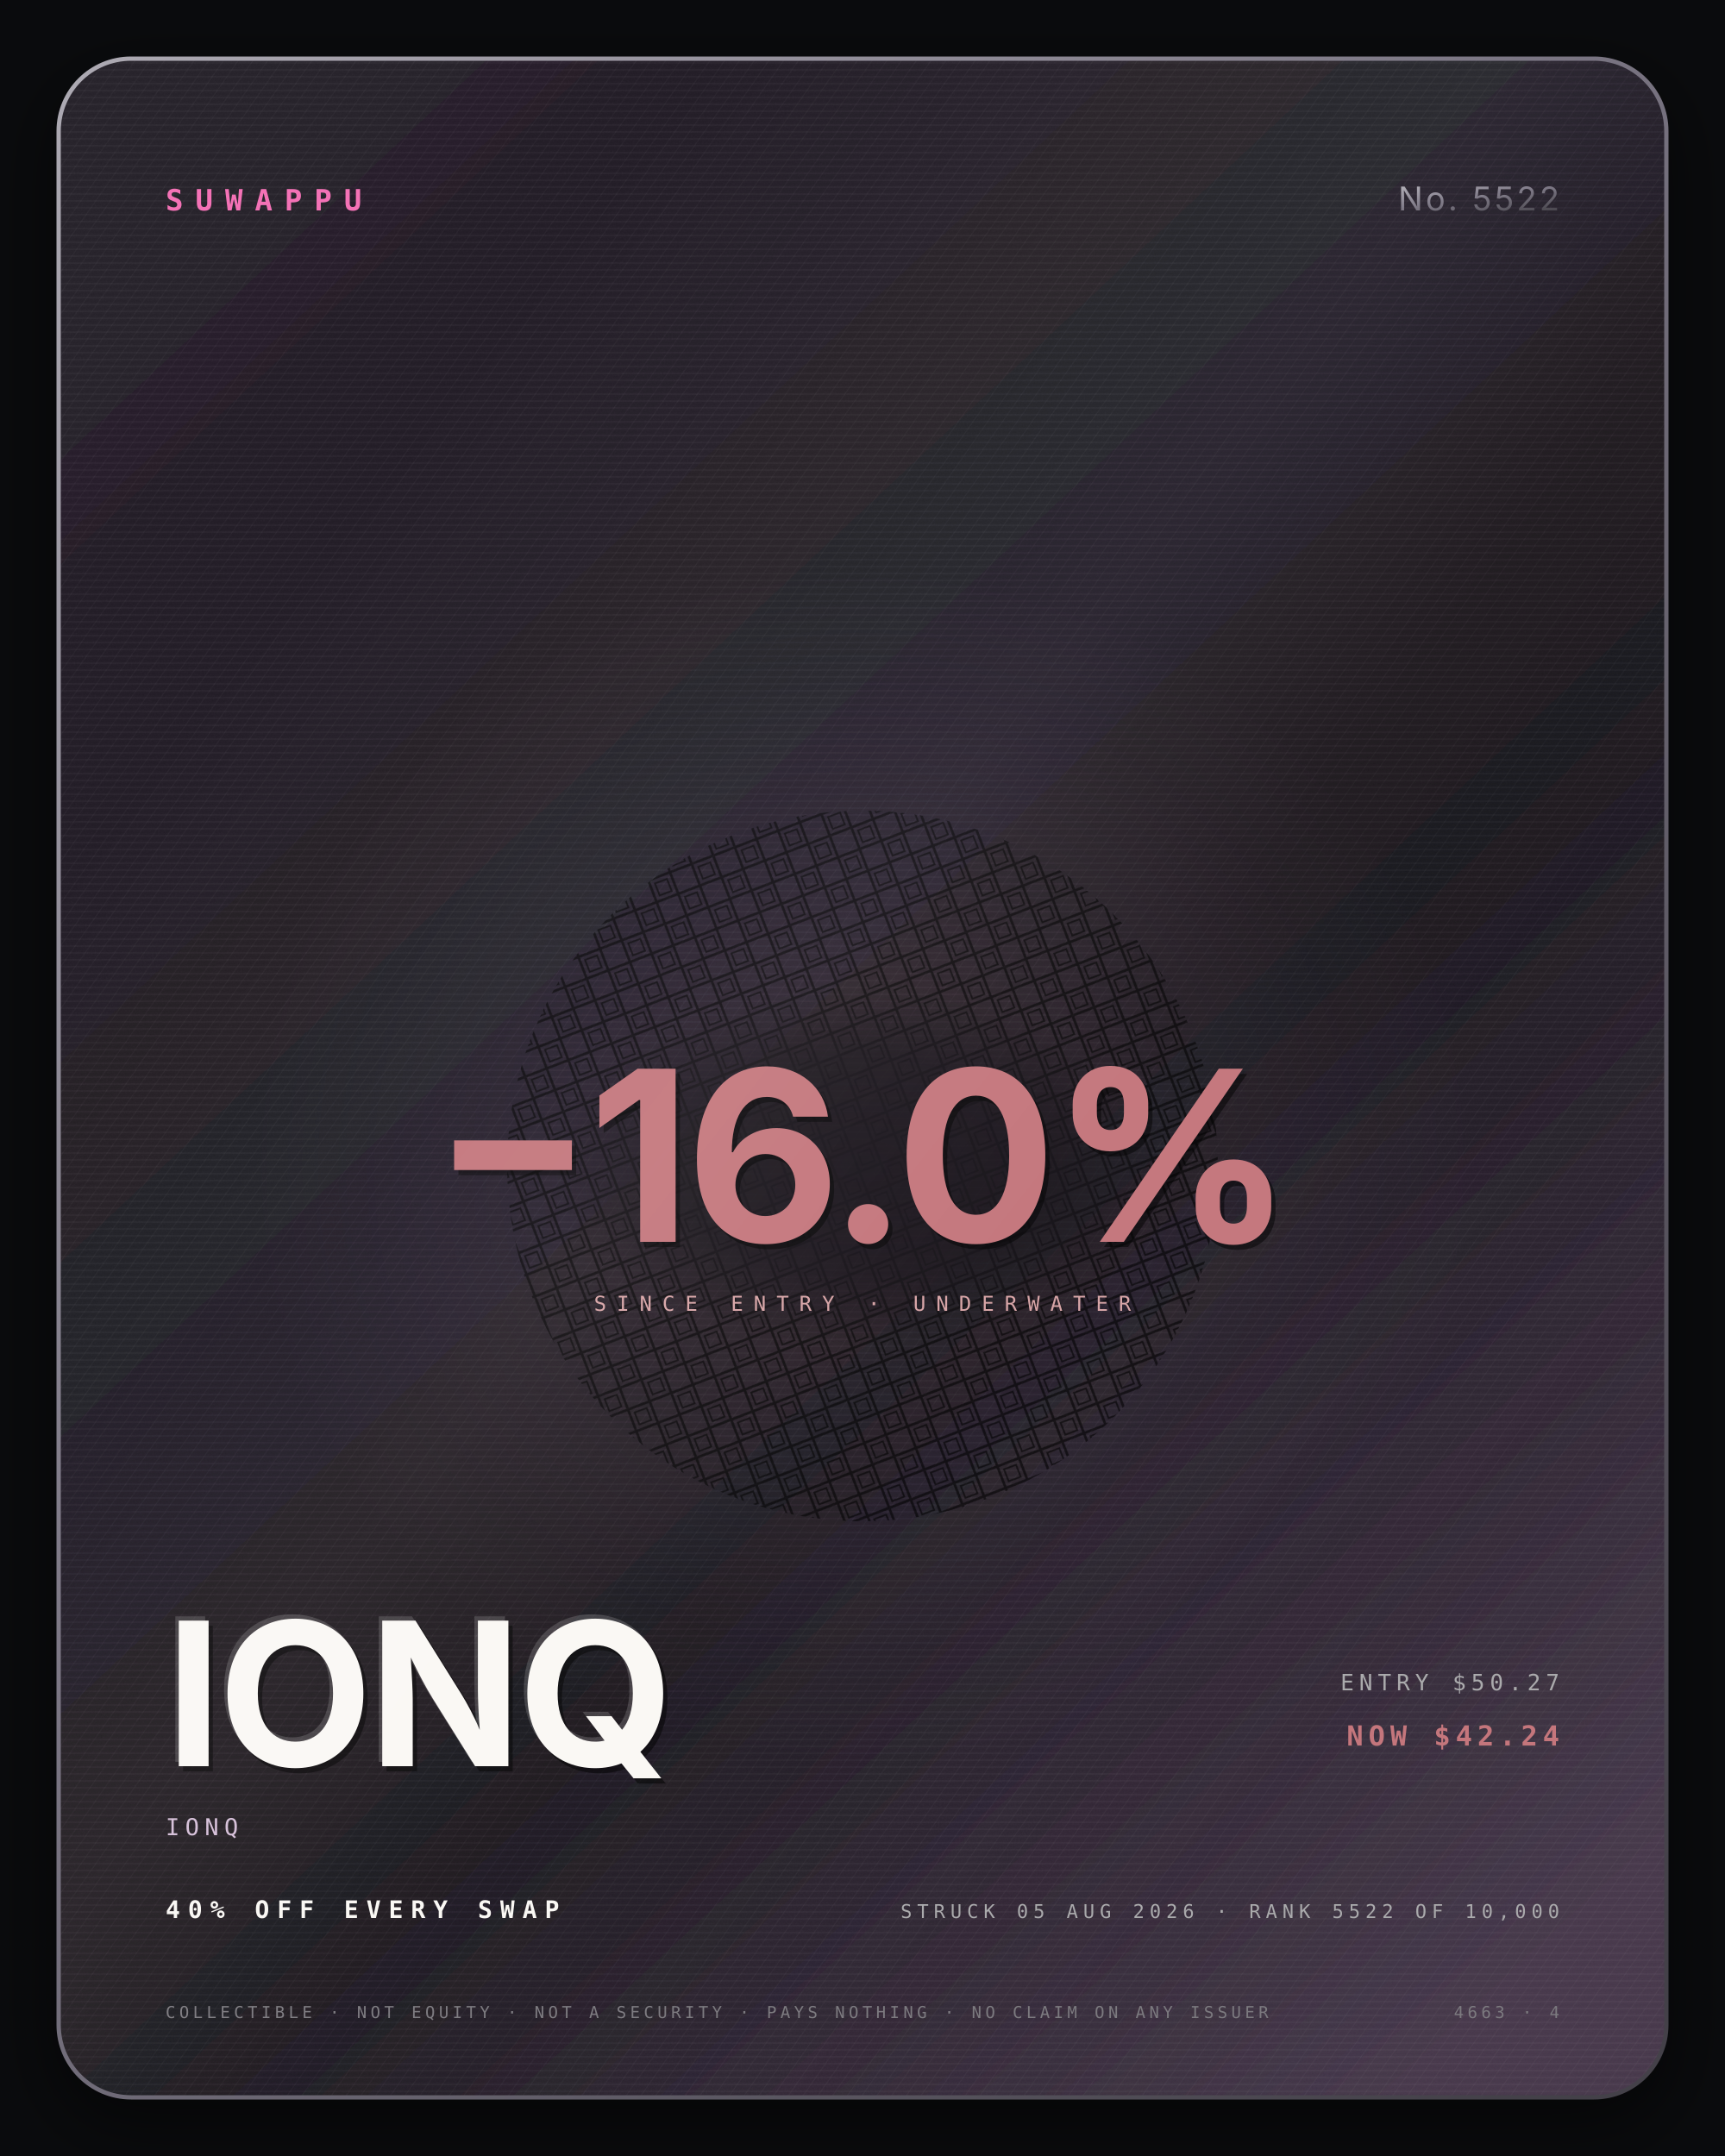
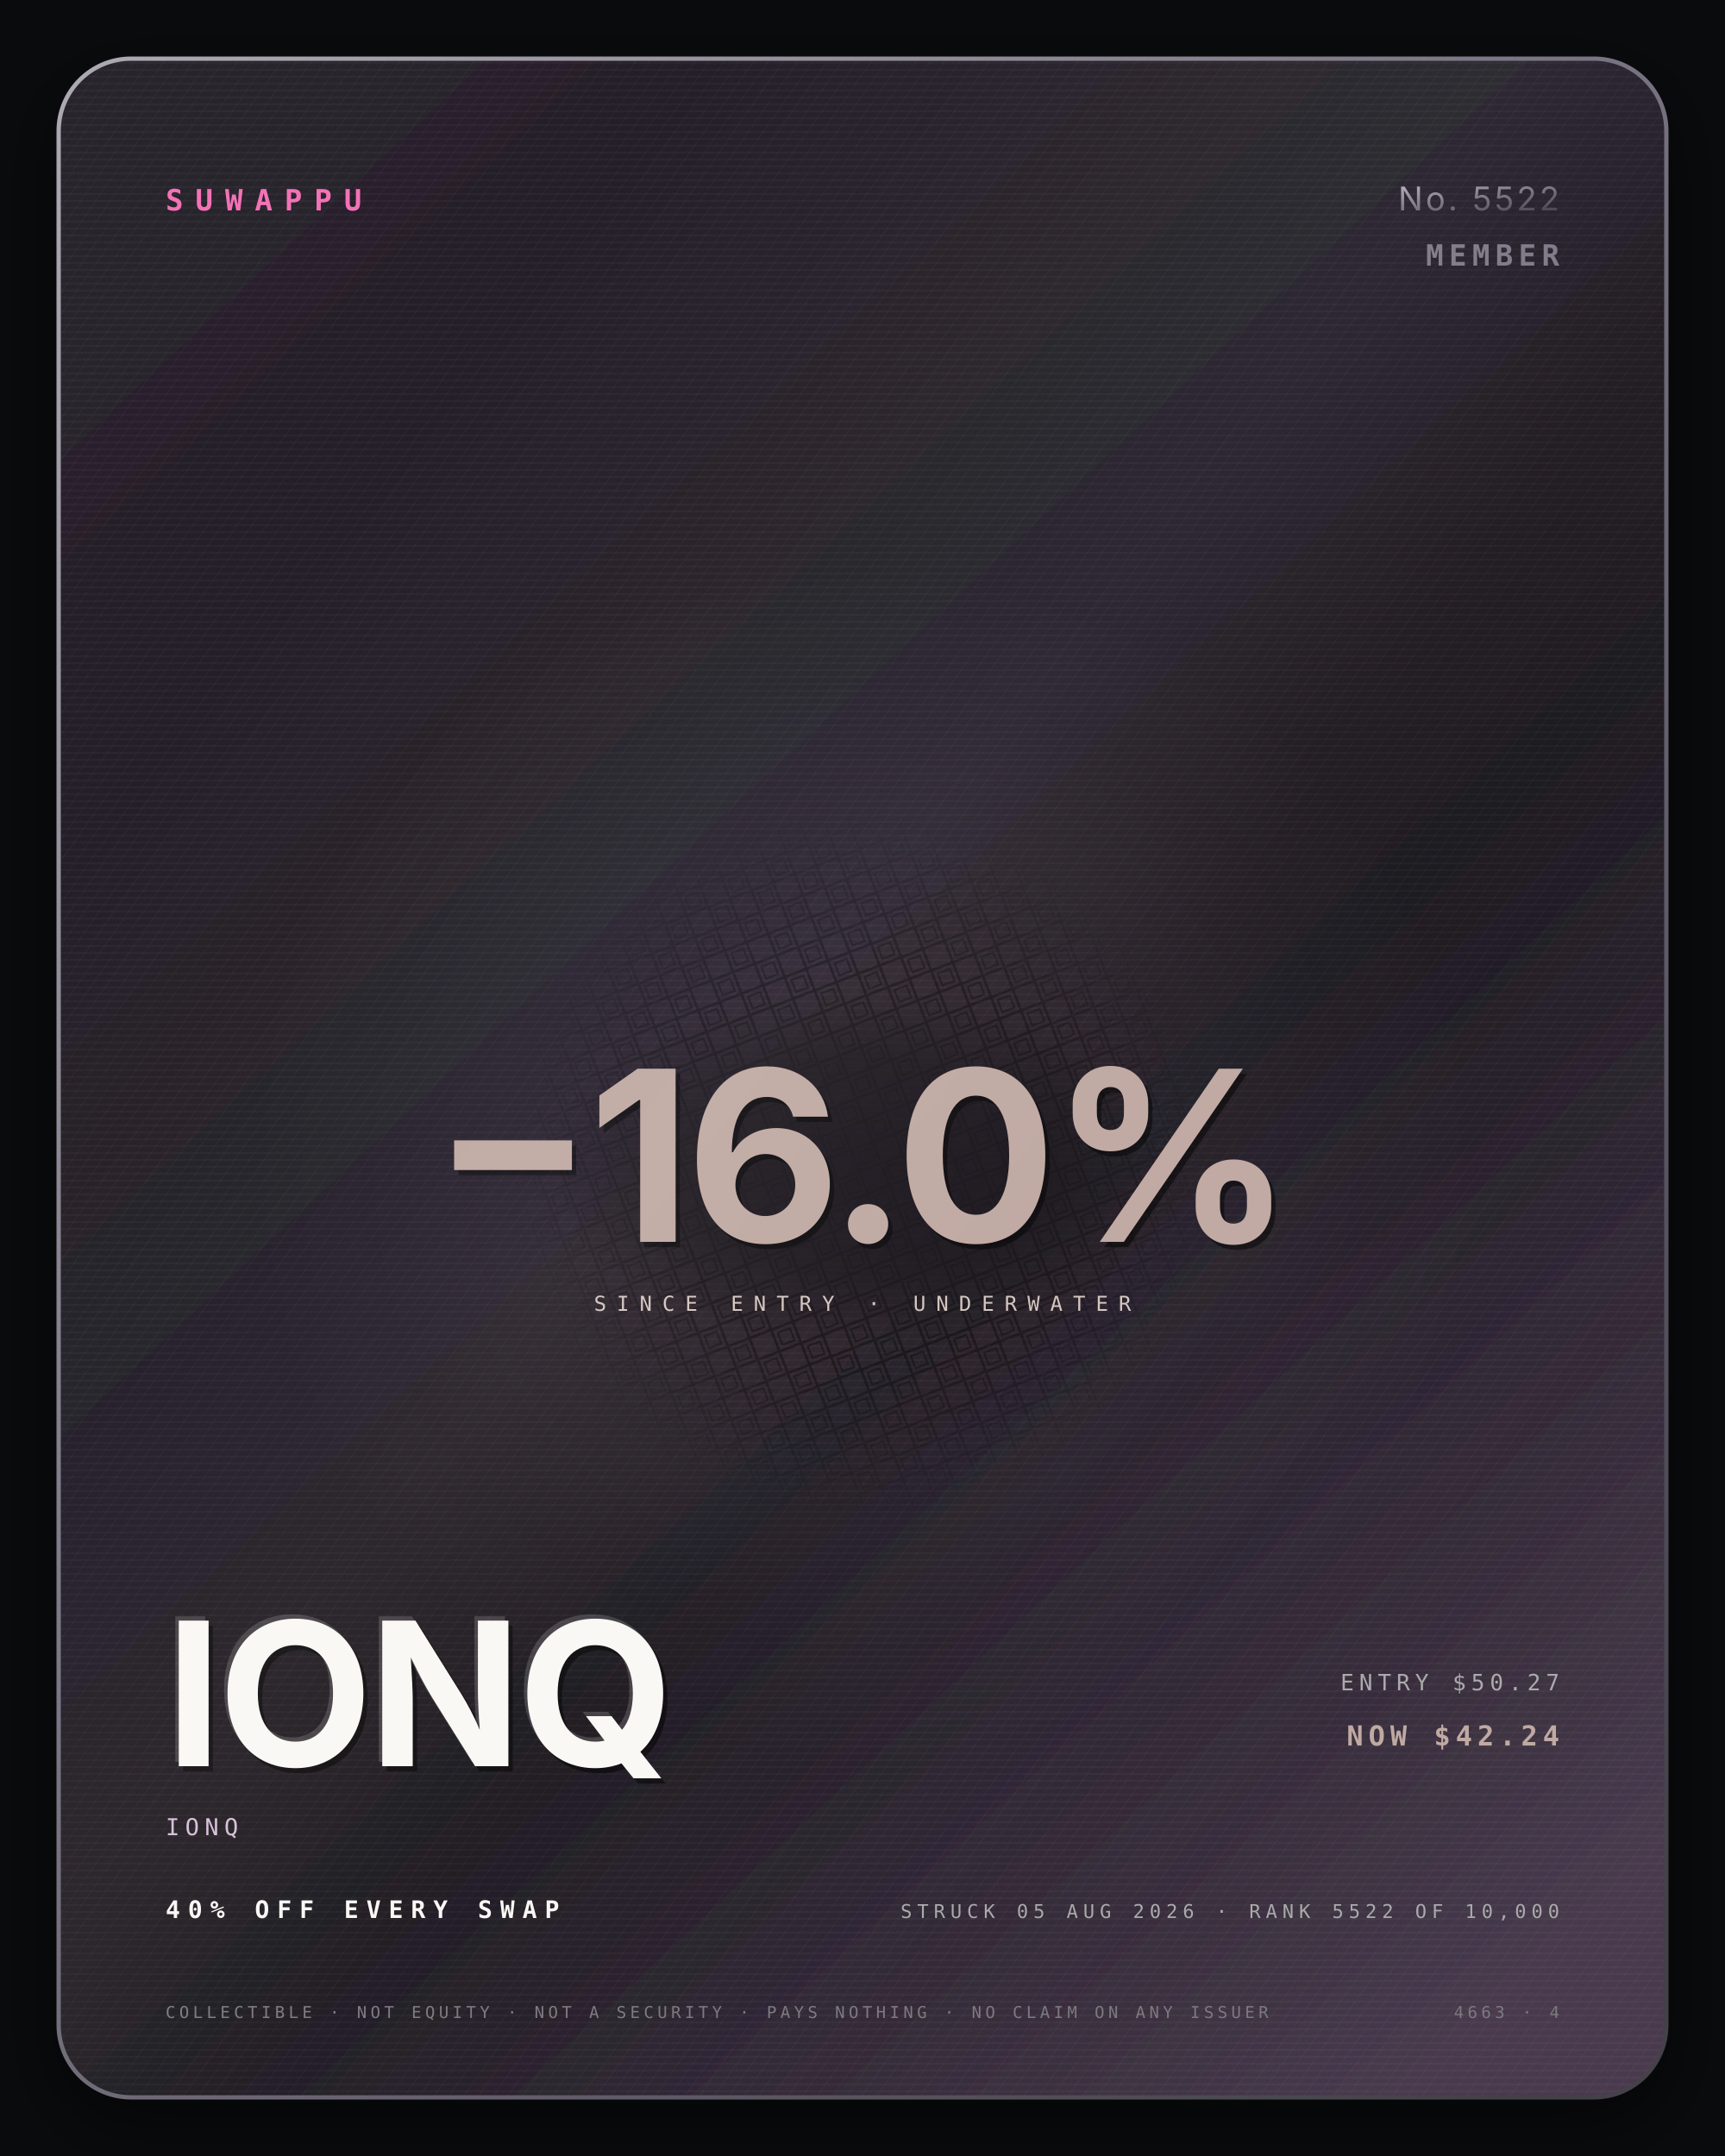
<svg xmlns="http://www.w3.org/2000/svg" width="1000" height="1250" viewBox="0 0 1000 1250" role="img" aria-label="IONQ position card">
  <defs>
    <clipPath id="cut">
      <circle cx="500.0" cy="676" r="206" />
    </clipPath>
    <clipPath id="card">
      <rect x="34" y="34" width="932" height="1182" rx="42" />
    </clipPath>
    <linearGradient id="mgrad" x1="0" y1="0" x2="0.9" y2="1">
      <stop offset="0" stop-color="#adaab3" />
      <stop offset="0.45" stop-color="#7b7684" />
      <stop offset="1" stop-color="#444149" />
    </linearGradient>
    <linearGradient id="sheen" x1="0" y1="0" x2="1" y2="1">
      <stop offset="0.22" stop-color="#ffffff" stop-opacity="0" />
      <stop offset="0.46" stop-color="#ffffff" stop-opacity="0.065" />
      <stop offset="0.58" stop-color="#ffffff" stop-opacity="0.015" />
      <stop offset="0.80" stop-color="#ffffff" stop-opacity="0" />
    </linearGradient>
    <pattern id="brush" width="1000" height="4" patternUnits="userSpaceOnUse">
      <line x1="0" y1="0.5" x2="1000" y2="0.5" stroke="#ffffff" stroke-opacity="0.028" stroke-width="1" />
      <line x1="0" y1="2.5" x2="1000" y2="2.5" stroke="#000000" stroke-opacity="0.020" stroke-width="1" />
    </pattern>
    <filter id="drop" x="-6%" y="-6%" width="112%" height="112%">
      <feDropShadow dx="0" dy="14" stdDeviation="20" flood-color="#000000" flood-opacity="0.55" />
    </filter>
    <filter id="grain">
      <feTurbulence type="fractalNoise" baseFrequency="0.9" numOctaves="2" seed="7" stitchTiles="stitch" />
      <feColorMatrix type="matrix" values="0 0 0 0 0.5 0 0 0 0 0.5 0 0 0 0 0.5 0 0 0 0.04 0" />
    </filter>
+     <radialGradient id="fadeg" gradientUnits="userSpaceOnUse" cx="500.0" cy="676" r="206">
+       <stop offset="0.55" stop-color="#ffffff" />
+       <stop offset="1" stop-color="#000000" />
+     </radialGradient>
+     <mask id="fade">
+       <circle cx="500.0" cy="676" r="206" fill="url(#fadeg)" />
+     </mask>
    <radialGradient id="vig" cx="0.5" cy="0.42" r="0.75">
      <stop offset="0.55" stop-color="#000000" stop-opacity="0" />
      <stop offset="1" stop-color="#000000" stop-opacity="0.34" />
    </radialGradient>
    <pattern id="ehob" width="19" height="19" patternUnits="userSpaceOnUse" patternTransform="rotate(24)">
      <path d="M9.5 0 L19 9.5 L9.5 19 L0 9.5 Z" fill="none" stroke="currentColor" stroke-width="1.5" />
      <path d="M9.5 4.275 L14.82 9.5 L9.5 14.725 L4.18 9.5 Z" fill="none" stroke="currentColor" stroke-width="1" />
    </pattern>
    <linearGradient id="plate" x1="0.1" y1="0" x2="0.85" y2="1">
      <stop offset="0" stop-color="#27212b" />
      <stop offset="0.62" stop-color="#19151c" />
      <stop offset="1" stop-color="#47394c" />
    </linearGradient>
    <radialGradient id="bloom" cx="0.5" cy="0.5" r="0.5">
      <stop offset="0" stop-color="#b0666c" stop-opacity="0.12" />
      <stop offset="0.5" stop-color="#b78ec2" stop-opacity="0.06" />
      <stop offset="1" stop-color="#b78ec2" stop-opacity="0" />
    </radialGradient>
    <radialGradient id="clear" cx="0.5" cy="0.5" r="0.5">
      <stop offset="0" stop-color="#19151c" stop-opacity="0.90" />
      <stop offset="0.6" stop-color="#19151c" stop-opacity="0.74" />
      <stop offset="1" stop-color="#19151c" stop-opacity="0" />
    </radialGradient>
    <pattern id="hatch" width="7" height="7" patternUnits="userSpaceOnUse" patternTransform="rotate(35)">
      <line x1="0" y1="0" x2="0" y2="7" stroke="#ffffff" stroke-opacity="0.030" stroke-width="1" />
    </pattern>
  </defs>
  <rect width="1000" height="1250" fill="#0a0b0d" />
  <rect x="34" y="34" width="932" height="1182" rx="42" fill="url(#plate)" filter="url(#drop)" />
  <g clip-path="url(#card)">
    <rect width="1000" height="1250" fill="url(#hatch)" />
    <rect width="1000" height="1250" fill="url(#brush)" />
    <rect width="1000" height="1250" filter="url(#grain)" />
    <ellipse cx="500.0" cy="676" rx="356" ry="346" fill="url(#bloom)" />
-     <g clip-path="url(#cut)" color="#9f8ea9" opacity="0.60">
+     <g clip-path="url(#cut)" mask="url(#fade)" color="#baaec0" opacity="0.42">
      <rect width="1000" height="1250" fill="url(#ehob)" />
    </g>
    <text x="96" y="122" font-family="'Geist Mono','SFMono-Regular',Menlo,Consolas,'DejaVu Sans Mono',monospace" font-size="17" font-weight="bold" letter-spacing="7.0" fill="#f472b6" text-anchor="start">SUWAPPU</text>
    <text x="904" y="122" font-family="Geist,'Inter',system-ui,-apple-system,'Liberation Sans',Arial,sans-serif" font-size="19" fill="url(#mgrad)" text-anchor="end" letter-spacing="1.6">No. 5522</text>
+     <text x="904" y="154" font-family="'Geist Mono','SFMono-Regular',Menlo,Consolas,'DejaVu Sans Mono',monospace" font-size="17" font-weight="bold" letter-spacing="3.2" fill="#7b7684" text-anchor="end">MEMBER</text>
    <text x="98.5" y="1027" font-family="Geist,'Inter',system-ui,-apple-system,'Liberation Sans',Arial,sans-serif" font-size="116" font-weight="bold" letter-spacing="-2" fill="#000000" fill-opacity="0.55">IONQ</text>
    <text x="94" y="1021.5" font-family="Geist,'Inter',system-ui,-apple-system,'Liberation Sans',Arial,sans-serif" font-size="116" font-weight="bold" letter-spacing="-2" fill="#ffffff" fill-opacity="0.16">IONQ</text>
    <text x="96" y="1024" font-family="Geist,'Inter',system-ui,-apple-system,'Liberation Sans',Arial,sans-serif" font-size="116" font-weight="bold" letter-spacing="-2" fill="#faf8f4">IONQ</text>
    <text x="96" y="1064" font-family="'Geist Mono','SFMono-Regular',Menlo,Consolas,'DejaVu Sans Mono',monospace" font-size="13.5" font-weight="normal" letter-spacing="3.2" fill="#d5bed8" text-anchor="start">IONQ</text>
    <text x="904" y="980" font-family="'Geist Mono','SFMono-Regular',Menlo,Consolas,'DejaVu Sans Mono',monospace" font-size="13" font-weight="normal" letter-spacing="3.0" fill="#aaaaac" text-anchor="end">ENTRY $50.27</text>
-     <text x="904" y="1012" font-family="'Geist Mono','SFMono-Regular',Menlo,Consolas,'DejaVu Sans Mono',monospace" font-size="16" font-weight="bold" letter-spacing="3.0" fill="#c4767c" text-anchor="end">NOW $42.24</text>
+     <text x="904" y="1012" font-family="'Geist Mono','SFMono-Regular',Menlo,Consolas,'DejaVu Sans Mono',monospace" font-size="16" font-weight="bold" letter-spacing="3.0" fill="#bfa9a2" text-anchor="end">NOW $42.24</text>
    <ellipse cx="500.0" cy="676" rx="181" ry="103" fill="url(#clear)" />
    <text x="502.5" y="723" font-family="Geist,'Inter',system-ui,-apple-system,'Liberation Sans',Arial,sans-serif" font-size="138" font-weight="bold" text-anchor="middle" letter-spacing="-3" fill="#000000" fill-opacity="0.5">−16.0%</text>
-     <text x="500.0" y="720" font-family="Geist,'Inter',system-ui,-apple-system,'Liberation Sans',Arial,sans-serif" font-size="138" font-weight="bold" text-anchor="middle" letter-spacing="-3" fill="#c4767c">−16.0%</text>
-     <text x="500.0" y="760" font-family="'Geist Mono','SFMono-Regular',Menlo,Consolas,'DejaVu Sans Mono',monospace" font-size="12" font-weight="normal" letter-spacing="6.0" fill="#d7a4a6" text-anchor="middle">SINCE ENTRY · UNDERWATER</text>
+     <text x="500.0" y="720" font-family="Geist,'Inter',system-ui,-apple-system,'Liberation Sans',Arial,sans-serif" font-size="138" font-weight="bold" text-anchor="middle" letter-spacing="-3" fill="#bfa9a2">−16.0%</text>
+     <text x="500.0" y="760" font-family="'Geist Mono','SFMono-Regular',Menlo,Consolas,'DejaVu Sans Mono',monospace" font-size="12" font-weight="normal" letter-spacing="6.0" fill="#d4c5bf" text-anchor="middle">SINCE ENTRY · UNDERWATER</text>
    <text x="96" y="1112" font-family="'Geist Mono','SFMono-Regular',Menlo,Consolas,'DejaVu Sans Mono',monospace" font-size="14" font-weight="bold" letter-spacing="4.5" fill="#faf8f4" text-anchor="start">40% OFF EVERY SWAP</text>
    <text x="904" y="1112" font-family="'Geist Mono','SFMono-Regular',Menlo,Consolas,'DejaVu Sans Mono',monospace" font-size="11" font-weight="normal" letter-spacing="3.0" fill="#aaaaac" text-anchor="end">STRUCK 05 AUG 2026 · RANK 5522 OF 10,000</text>
    <text x="96" y="1170" font-family="'Geist Mono','SFMono-Regular',Menlo,Consolas,'DejaVu Sans Mono',monospace" font-size="9.5" font-weight="normal" letter-spacing="2.2" fill="#7c7a7f" text-anchor="start">COLLECTIBLE · NOT EQUITY · NOT A SECURITY · PAYS NOTHING · NO CLAIM ON ANY ISSUER</text>
    <text x="904" y="1170" font-family="'Geist Mono','SFMono-Regular',Menlo,Consolas,'DejaVu Sans Mono',monospace" font-size="9.5" font-weight="normal" letter-spacing="2.2" fill="#7c7a7f" text-anchor="end">4663 · 4</text>
    <rect width="1000" height="1250" fill="url(#sheen)" />
  </g>
  <rect x="34" y="34" width="932" height="1182" rx="42" fill="none" stroke="url(#mgrad)" stroke-width="2.5" />
</svg>
